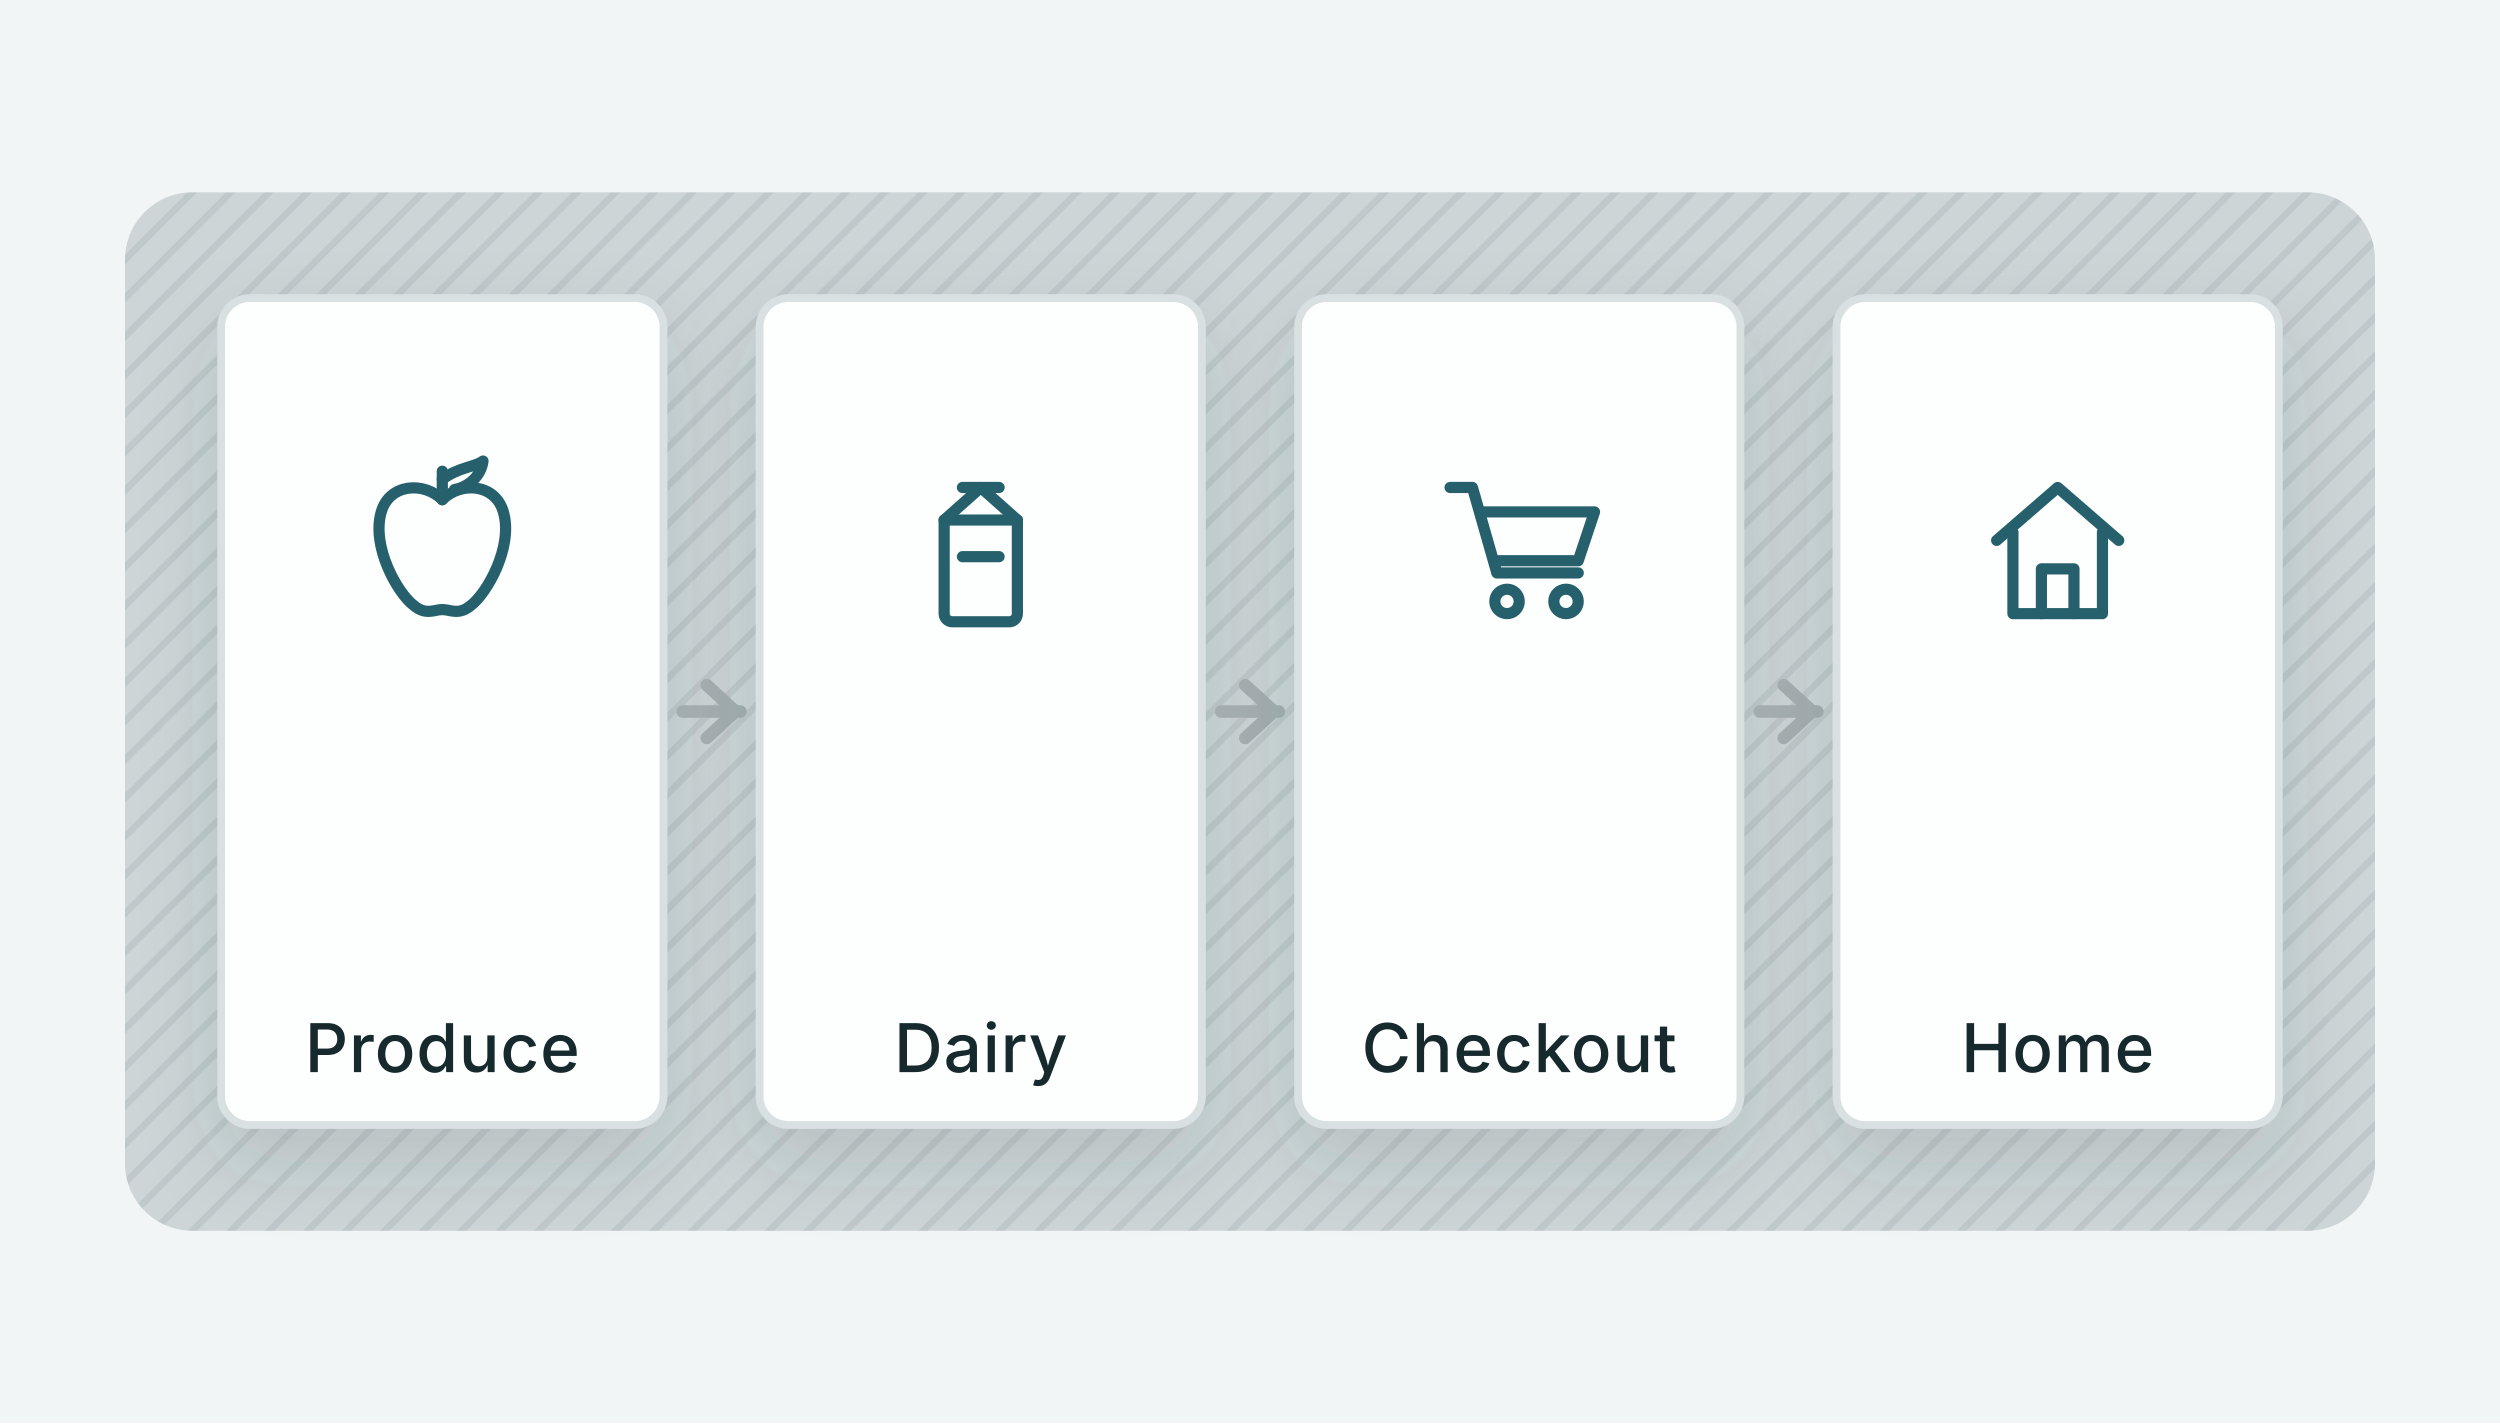
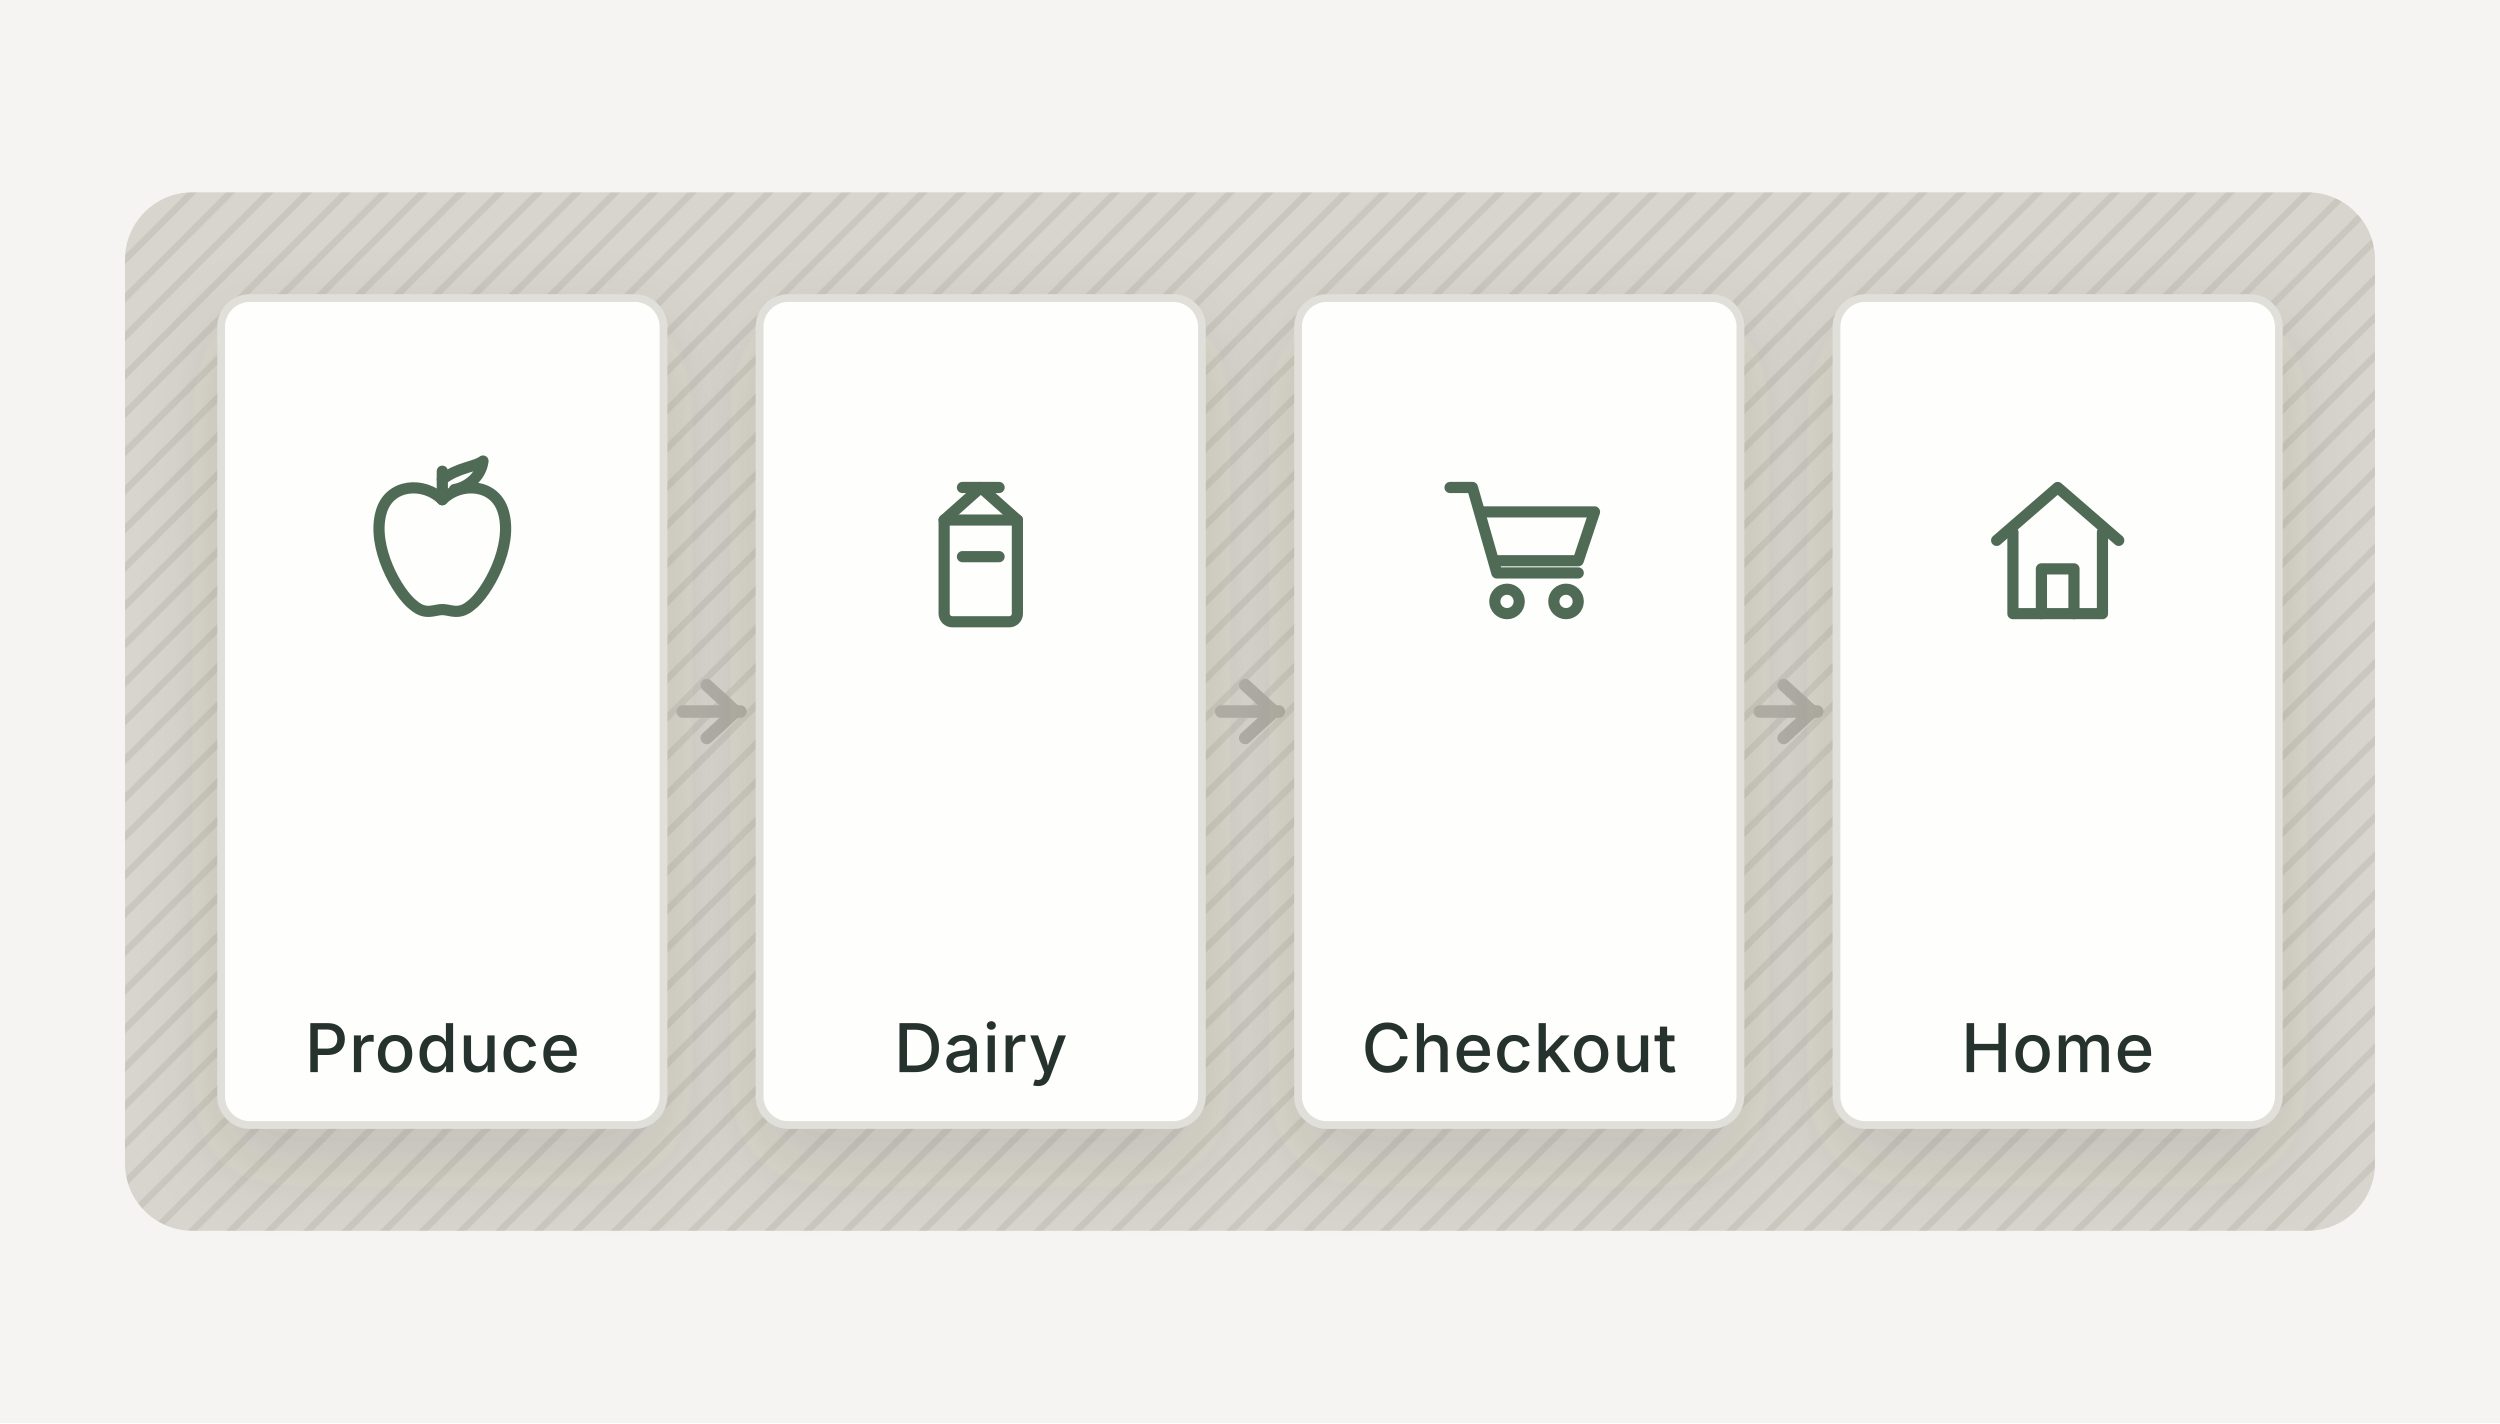
<svg xmlns="http://www.w3.org/2000/svg" viewBox="0 0 520 296" width="520" height="296" role="img" aria-labelledby="pt pd">
  <defs>
    <pattern id="velcro" width="8" height="8" patternUnits="userSpaceOnUse">
-       <rect width="8" height="8" fill="#BEC8CB" />
-       <path d="M0 8L8 0M-2 2L2 -2M6 10L10 6" stroke="#AAB5B8" stroke-width="1.4" />
+       <rect width="8" height="8" fill="#CBC7BE" />
+       <path d="M0 8L8 0M-2 2L2 -2M6 10L10 6" stroke="#B8B4AA" stroke-width="1.4" />
    </pattern>
    <pattern id="ribs" width="14" height="10" patternUnits="userSpaceOnUse">
      <rect width="14" height="10" fill="#B7CFCC" />
-       <rect width="6" height="10" fill="#A5B8BD" />
+       <rect width="6" height="10" fill="#BBB5A7" />
    </pattern>
    <pattern id="bumps" width="18" height="18" patternUnits="userSpaceOnUse">
-       <rect width="18" height="18" fill="#CCD7DA" />
+       <rect width="18" height="18" fill="#D9D5CD" />
      <circle cx="5" cy="5" r="3.1" fill="#A9C6C1" />
      <circle cx="14" cy="14" r="3.1" fill="#A9C6C1" />
    </pattern>
    <pattern id="quilt" width="26" height="26" patternUnits="userSpaceOnUse" patternTransform="rotate(45)">
      <rect width="26" height="26" fill="none" />
-       <path d="M0 0h26M0 0v26" stroke="#9FB4BA" stroke-width="1.5" stroke-dasharray="4 4" />
+       <path d="M0 0h26M0 0v26" stroke="#B7B1A2" stroke-width="1.5" stroke-dasharray="4 4" />
    </pattern>
    <linearGradient id="padlight" x1="0" y1="0" x2="0.3" y2="1">
      <stop offset="0" stop-color="#FFFFFF" stop-opacity="0.45" />
      <stop offset="1" stop-color="#FFFFFF" stop-opacity="0" />
    </linearGradient>
    <filter id="soft" x="-25%" y="-25%" width="150%" height="160%">
-       <feDropShadow dx="0" dy="16" stdDeviation="18" flood-color="#383E40" flood-opacity="0.16" />
+       <feDropShadow dx="0" dy="16" stdDeviation="18" flood-color="#403E38" flood-opacity="0.16" />
    </filter>
    <filter id="soft-sm" x="-30%" y="-30%" width="160%" height="170%">
-       <feDropShadow dx="0" dy="7" stdDeviation="8" flood-color="#383E40" flood-opacity="0.14" />
+       <feDropShadow dx="0" dy="7" stdDeviation="8" flood-color="#403E38" flood-opacity="0.14" />
    </filter>
  </defs>
-   <rect width="520" height="296" fill="#F2F5F5" />
+   <rect width="520" height="296" fill="#F5F4F2" />
  <rect x="26" y="40" width="468" height="216" rx="14" fill="url(#velcro)" opacity="0.7" />
  <g filter="url(#soft-sm)">
-     <rect x="46" y="62" width="92" height="172" rx="6" fill="#FDFEFE" stroke="#D8E0E2" stroke-width="1.6" />
-     <g transform="translate(70.84,91.24) scale(0.4232)" fill="none" stroke="#26616C" stroke-width="5.5" stroke-linecap="round" stroke-linejoin="round">
+     <rect x="46" y="62" width="92" height="172" rx="6" fill="#FEFEFD" stroke="#E1DFD9" stroke-width="1.6" />
+     <g transform="translate(70.84,91.24) scale(0.4232)" fill="none" stroke="#4F6A55" stroke-width="5.5" stroke-linecap="round" stroke-linejoin="round">
      <path d="M50 30c-9-9-26-8-30 6-5 17 8 40 16 46 6 5 10 2 14 2s8 3 14-2c8-6 21-29 16-46-4-14-21-15-30-6z" />
      <path d="M50 30V16" />
      <path d="M50 20c8-6 16-6 20-9-1 8-8 13-14 14" />
    </g>
-     <text x="92.0" y="223" text-anchor="middle" font-family="Inter, Helvetica, Arial, sans-serif" font-size="14" font-weight="500" fill="#16292E" letter-spacing="0.2">Produce</text>
+     <text x="92.0" y="223" text-anchor="middle" font-family="Inter, Helvetica, Arial, sans-serif" font-size="14" font-weight="500" fill="#26332F" letter-spacing="0.2">Produce</text>
  </g>
-   <g stroke="#A4ADAF" stroke-width="2.6" fill="none" stroke-linecap="round" stroke-linejoin="round">
+   <g stroke="#AFACA4" stroke-width="2.6" fill="none" stroke-linecap="round" stroke-linejoin="round">
    <path d="M142 148h12" />
    <path d="M147 142.5l6 5.5-6 5.5" />
  </g>
  <g filter="url(#soft-sm)">
-     <rect x="158" y="62" width="92" height="172" rx="6" fill="#FDFEFE" stroke="#D8E0E2" stroke-width="1.6" />
-     <g transform="translate(182.84,91.24) scale(0.4232)" fill="none" stroke="#26616C" stroke-width="5.5" stroke-linecap="round" stroke-linejoin="round">
+     <rect x="158" y="62" width="92" height="172" rx="6" fill="#FEFEFD" stroke="#E1DFD9" stroke-width="1.6" />
+     <g transform="translate(182.84,91.24) scale(0.4232)" fill="none" stroke="#4F6A55" stroke-width="5.5" stroke-linecap="round" stroke-linejoin="round">
      <path d="M32 40h36v46a4 4 0 0 1-4 4H36a4 4 0 0 1-4-4z" />
      <path d="M32 40l18-16 18 16" />
      <path d="M41 24h18" />
      <path d="M41 58h18" />
    </g>
-     <text x="204.0" y="223" text-anchor="middle" font-family="Inter, Helvetica, Arial, sans-serif" font-size="14" font-weight="500" fill="#16292E" letter-spacing="0.2">Dairy</text>
+     <text x="204.0" y="223" text-anchor="middle" font-family="Inter, Helvetica, Arial, sans-serif" font-size="14" font-weight="500" fill="#26332F" letter-spacing="0.2">Dairy</text>
  </g>
-   <g stroke="#A4ADAF" stroke-width="2.6" fill="none" stroke-linecap="round" stroke-linejoin="round">
+   <g stroke="#AFACA4" stroke-width="2.6" fill="none" stroke-linecap="round" stroke-linejoin="round">
    <path d="M254 148h12" />
    <path d="M259 142.5l6 5.5-6 5.5" />
  </g>
  <g filter="url(#soft-sm)">
-     <rect x="270" y="62" width="92" height="172" rx="6" fill="#FDFEFE" stroke="#D8E0E2" stroke-width="1.6" />
-     <g transform="translate(294.84,91.24) scale(0.4232)" fill="none" stroke="#26616C" stroke-width="5.5" stroke-linecap="round" stroke-linejoin="round">
+     <rect x="270" y="62" width="92" height="172" rx="6" fill="#FEFEFD" stroke="#E1DFD9" stroke-width="1.6" />
+     <g transform="translate(294.84,91.24) scale(0.4232)" fill="none" stroke="#4F6A55" stroke-width="5.5" stroke-linecap="round" stroke-linejoin="round">
      <path d="M16 24h11l12 42h40" />
      <path d="M31 36h56l-8 24H39" />
      <circle cx="44" cy="80" r="6" />
      <circle cx="73" cy="80" r="6" />
    </g>
-     <text x="316.0" y="223" text-anchor="middle" font-family="Inter, Helvetica, Arial, sans-serif" font-size="14" font-weight="500" fill="#16292E" letter-spacing="0.2">Checkout</text>
+     <text x="316.0" y="223" text-anchor="middle" font-family="Inter, Helvetica, Arial, sans-serif" font-size="14" font-weight="500" fill="#26332F" letter-spacing="0.2">Checkout</text>
  </g>
-   <g stroke="#A4ADAF" stroke-width="2.6" fill="none" stroke-linecap="round" stroke-linejoin="round">
+   <g stroke="#AFACA4" stroke-width="2.6" fill="none" stroke-linecap="round" stroke-linejoin="round">
    <path d="M366 148h12" />
    <path d="M371 142.5l6 5.5-6 5.5" />
  </g>
  <g filter="url(#soft-sm)">
-     <rect x="382" y="62" width="92" height="172" rx="6" fill="#FDFEFE" stroke="#D8E0E2" stroke-width="1.6" />
-     <g transform="translate(406.84,91.24) scale(0.4232)" fill="none" stroke="#26616C" stroke-width="5.5" stroke-linecap="round" stroke-linejoin="round">
+     <rect x="382" y="62" width="92" height="172" rx="6" fill="#FEFEFD" stroke="#E1DFD9" stroke-width="1.6" />
+     <g transform="translate(406.84,91.24) scale(0.4232)" fill="none" stroke="#4F6A55" stroke-width="5.5" stroke-linecap="round" stroke-linejoin="round">
      <path d="M20 50L50 24l30 26" />
      <path d="M28 46v40h44V46" />
      <path d="M42 86V64h16v22" />
    </g>
-     <text x="428.0" y="223" text-anchor="middle" font-family="Inter, Helvetica, Arial, sans-serif" font-size="14" font-weight="500" fill="#16292E" letter-spacing="0.2">Home</text>
+     <text x="428.0" y="223" text-anchor="middle" font-family="Inter, Helvetica, Arial, sans-serif" font-size="14" font-weight="500" fill="#26332F" letter-spacing="0.2">Home</text>
  </g>
</svg>
